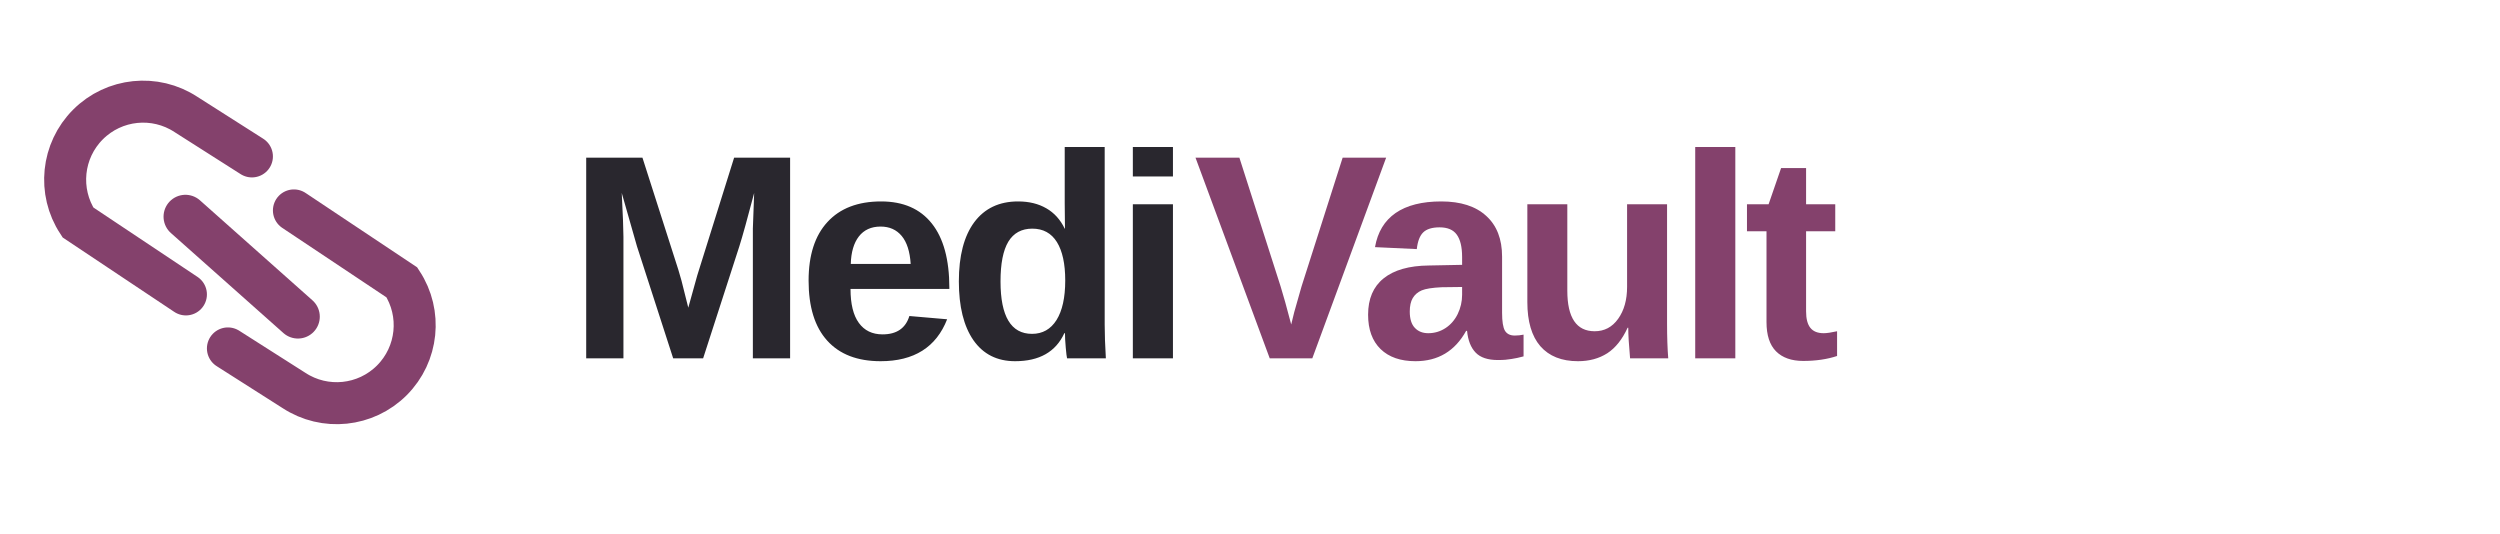
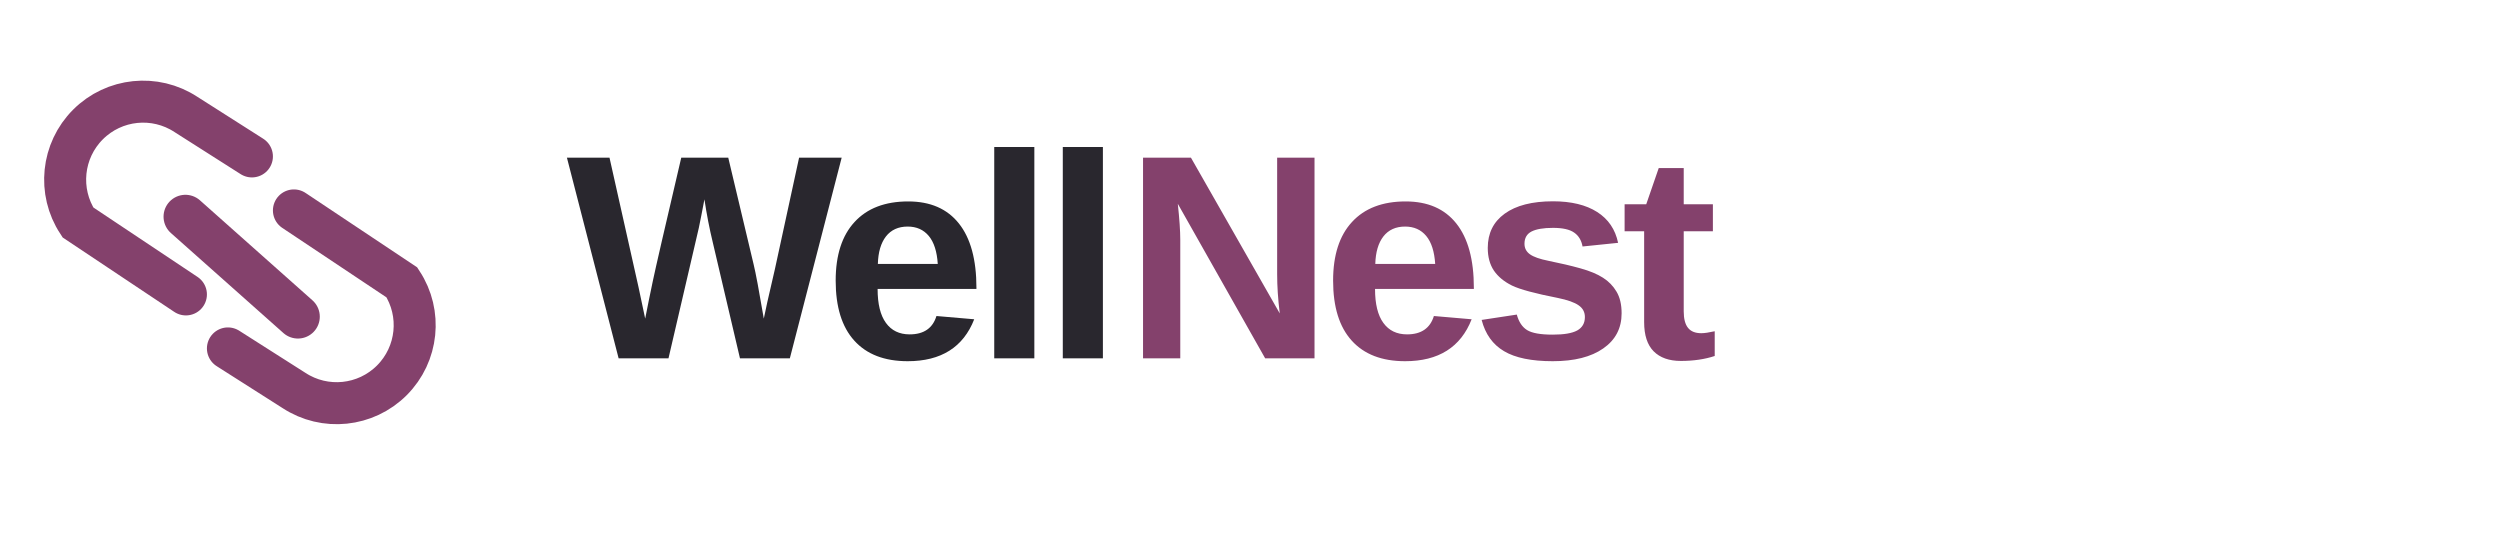
- <svg xmlns="http://www.w3.org/2000/svg" viewBox="0 0 300 64" role="img" aria-label="MediVault Care link">
+ <svg xmlns="http://www.w3.org/2000/svg" viewBox="0 0 300 64" role="img" aria-label="WellNest Care link">
  <g transform="translate(5 8) scale(.75)" color="#84416c">
    <path d="M34 16 23 9a13 13 0 0 0-18 18l18 12M30 48l11 7a13 13 0 0 0 18-18L41 25" transform="translate(1 -1) scale(.96)" stroke="currentColor" stroke-width="7" stroke-linecap="round" fill="none" />
    <path d="m23 24 18 16" stroke="currentColor" stroke-width="7" stroke-linecap="round" />
  </g>
-   <text x="68" y="43" fill="#29272e" font-family="Arial,sans-serif" font-size="35" font-weight="600" letter-spacing="-1.5">Medi<tspan fill="#84416c">Vault</tspan>
+   <text x="68" y="43" fill="#29272e" font-family="Arial,sans-serif" font-size="35" font-weight="600" letter-spacing="-1.5">Well<tspan fill="#84416c">Nest</tspan>
  </text>
</svg>
